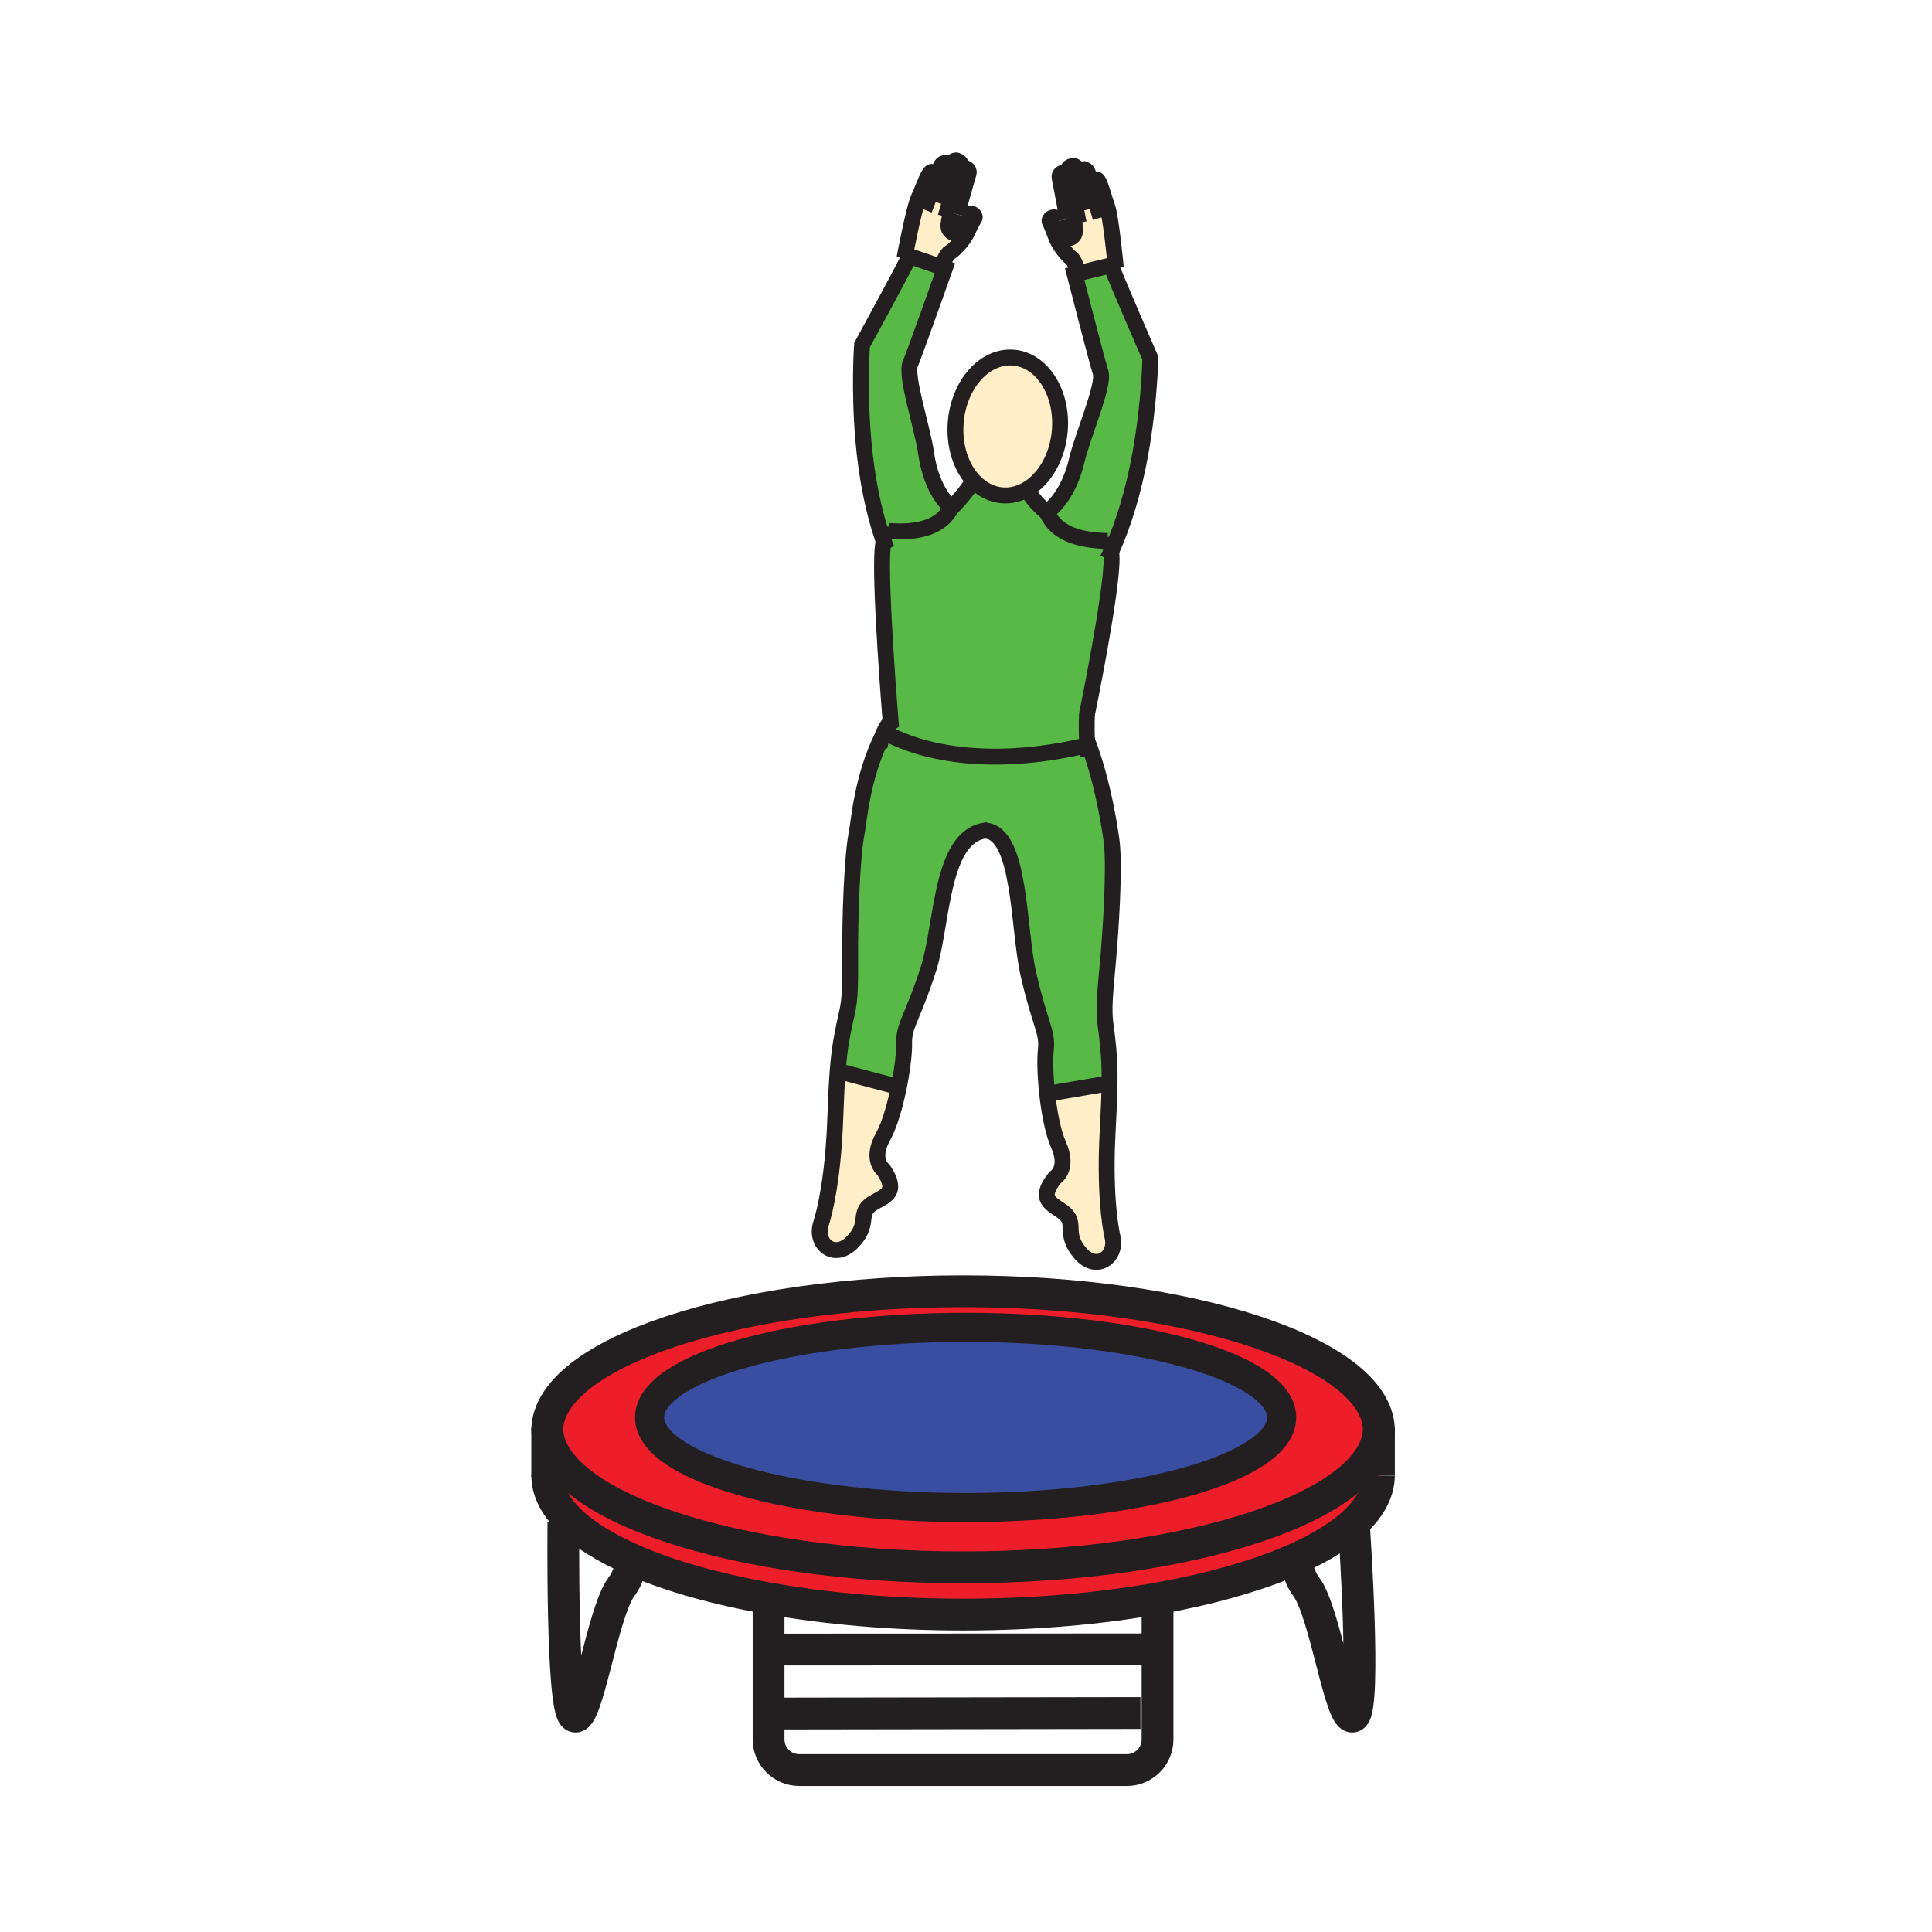
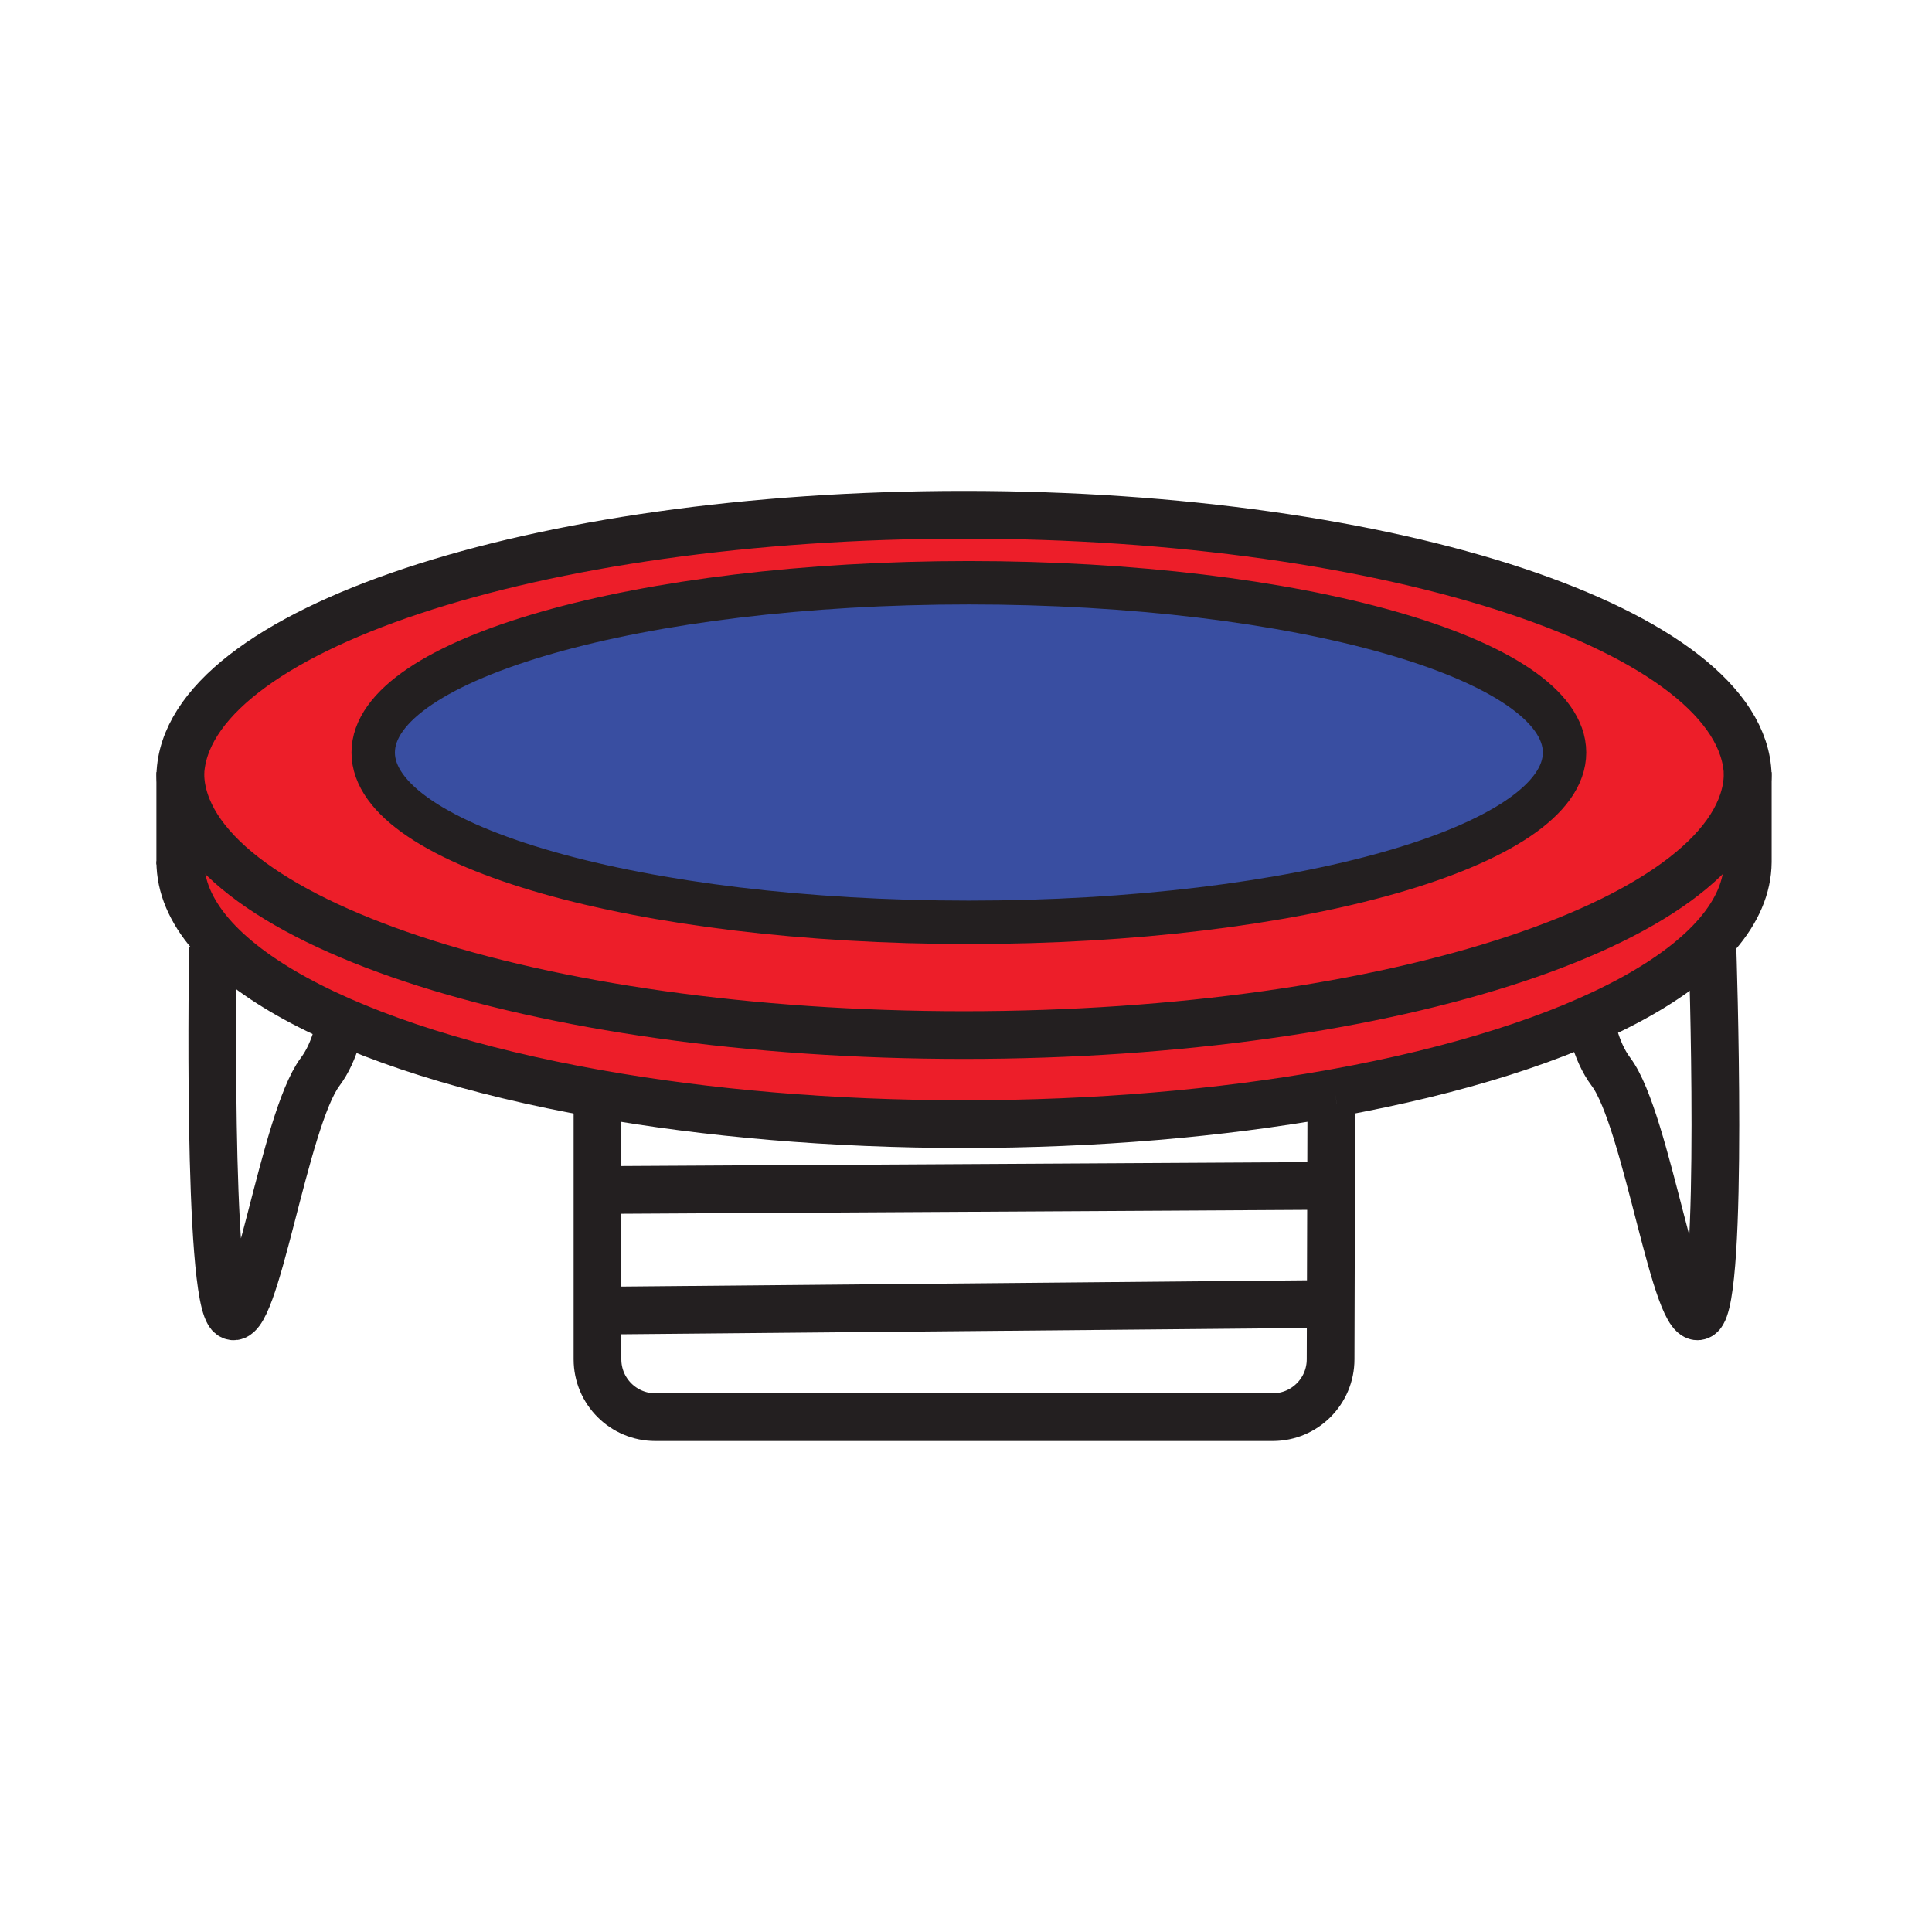
<svg xmlns="http://www.w3.org/2000/svg" width="850.394" height="850.394" viewBox="0 0 850.394 850.394" overflow="visible">
-   <path d="M452.04 215.41c-3.37 1.96-7.11 2.93-10.97 2.61-4.79-.4-9.08-2.71-12.48-6.34-5.58-5.96-8.77-15.46-7.91-25.86 1.38-16.73 12.76-29.45 25.39-28.4 12.66 1.04 21.79 15.46 20.41 32.19-.97 11.63-6.75 21.32-14.44 25.8z" fill="#ffeec8" class="aac-skin-fill" />
-   <path d="M389.36 322.24c-.07-.04-.13-.07-.18-.1 1.51-3.41 2.86-4.17 2.86-4.17s-5.03-61.83-3.52-76.68c.11-1.05.24-2.13.4-3.23.21-1.49.47-3.02.77-4.6l1.26.25c22.8 1.72 26.3-8.37 27.9-10.21 0 0 4.74-4.56 8.48-10.17l1.26-1.65c3.4 3.63 7.69 5.94 12.48 6.34 3.859.32 7.6-.65 10.97-2.61 3.24 5.89 8.63 10.02 8.63 10.02 1.42 1.97 4.021 12.34 26.87 12.68l1.27-.13c.171 1.59.28 3.14.351 4.64.07 1.11.1 2.19.12 3.25.17 14.92-10.811 68.41-10.811 68.41s-.34 5.3.011 11.8c.039.69.079 1.39.14 2.1l-1.16.08c-54.401 12.6-83.691-3.33-88.101-6.02z" fill="#58b947" />
-   <path d="M510.53 703.38c-.34.061-.681.12-1.021.18-25.54 4.551-54.68 7.12-85.6 7.12-30.93 0-60.06-2.58-85.61-7.13-23.38-4.14-43.76-9.95-59.75-16.95-12.49-5.46-22.3-11.649-28.78-18.34-5.78-5.97-8.91-12.35-8.91-18.97v-19.53c0-.16 0-.319.01-.479 1.27 33.54 82.73 60.6 183.03 60.6 100.31 0 181.78-27.06 183.05-60.6.01.16.01.319.01.479v19.71c-.07 7.59-4.24 14.86-11.83 21.57-6.939 6.14-16.74 11.82-28.86 16.84-15.269 6.32-34.209 11.62-55.739 15.5z" fill="#ed1e29" />
-   <path d="M433.77 365.57c-19.879 2.55-18.859 41.55-25.049 60.75-7.16 22.25-10.96 24.77-10.76 33.04.09 3.979-.75 11.27-2.28 18.899l-1.7-.22-25.26-6.66c.73-9.38 1.69-14.45 3.14-21.34 1.49-7.15 2.47-7.88 2.35-27-.13-19.13.78-46.53 3.03-57.24.76-3.65 2.15-23.78 11.18-41.74.3-.61.62-1.21.94-1.82 4.41 2.69 33.7 18.62 88.1 6.02l1.16-.08c-.061-.71-.101-1.41-.14-2.1h.079c7.171 18.39 10.341 40.89 10.801 44.81 1.279 10.87-.271 38.23-2.12 57.27-1.83 19.04-.92 19.87-.07 27.1.83 7 1.32 12.13 1.21 21.53l-25.76 4.38-1.71.061c-.84-7.73-1.021-15.07-.57-19.021.93-8.22-2.62-11.07-7.77-33.87-4.471-19.84-3.24-61.49-18.78-62.77-.001.001-.011-.009-.021.001zM389.69 233.46c-.3 1.58-.56 3.11-.77 4.6-4.22-12.11-7.42-27.21-8.88-44-2.03-23.21-.59-42.19-.59-42.19s15.85-28.95 20.18-37.66c.29-.58.53-1.07.71-1.45l13.98 4.77 1.6.54s-12.98 36.66-15.24 42.09c-2.25 5.43 5.41 28.33 6.93 39.17 2.51 17.93 11.24 24.17 11.24 24.17-1.6 1.84-5.1 11.93-27.9 10.21l-1.26-.25zM488.81 237.98l-1.27.13c-22.85-.34-25.45-10.71-26.87-12.68 0 0 9.25-5.43 13.36-23.06 2.489-10.67 12.17-32.79 10.42-38.4-1.78-5.61-11.42-43.29-11.42-43.29l1.649-.4 14.34-3.49c.11.3.24.66.4 1.08 3.271 8.48 16.91 39.75 16.91 39.75s-.271 19.03-4.37 41.98c-2.97 16.58-7.51 31.34-12.8 43.02-.069-1.5-.179-3.05-.349-4.64z" fill="#58b947" />
-   <path d="M393.98 478.04l1.7.22c-1.65 8.221-4.1 16.84-7.04 22.141-5.67 10.239.27 14.52.27 14.52 7.71 11.64-1.65 11.76-6.31 15.82-4.65 4.06.09 8.689-7.77 16.31-7.84 7.63-16.27.24-13.49-8.319 1.86-5.74 5.42-21.04 6.31-46.32.32-9.11.66-15.76 1.07-21.03l25.26 6.658zM489.7 544.54c1.99 8.79-7.061 15.4-14.19 7.08-7.14-8.29-2.01-12.48-6.279-16.94-4.271-4.46-13.58-5.41-4.87-16.319 0 0 6.31-3.73 1.58-14.431-2.46-5.54-4.12-14.35-5.03-22.699l1.71-.061 25.76-4.38c-.06 5.29-.32 11.94-.82 21.05-1.381 25.27.799 40.83 2.139 46.7zM412.18 78.17c.53-1.42 1-2.7 1.36-3.69.86-2.35 1.34-2.46 2.37-2.79 0 0 2.14.46 1.85 1.94-.03.17-.08.38-.14.63h.01c.77-2.36 1.67-3.48 3.16-3.66 0 0 2.45.52 2.03 1.99-.19.65-.46 1.61-.8 2.78 1.08-2.68 4.99-1.39 4.32.95-.09.31-.51 1.73-1.08 3.73-1.13 3.87-2.86 9.93-3.93 14.3-.7 2.86-1.12 4.99-.9 5.3.72 1.01 3.39-3.06 3.39-3.06.29-.6.59-1.07.92-1.44 2.25-2.63 5.029-.25 4.149.95-1.01 1.36-2.77 5.44-4.02 7.65-1.26 2.2-4.64 6.14-6.71 7.28-1.38.76-2.94 4.24-3.84 6.5l-13.98-4.77c-.18.38-.42.87-.71 1.45l-1.48-.72s4.08-21.84 6.16-26.26c.41-.89.85-1.9 1.27-2.94 1.73-4.18 3.5-8.94 4.63-8.62 2.081.61 1.821.85 1.971 2.5zM469.77 96.58c-.68-4.45-1.85-10.64-2.63-14.6-.399-2.04-.68-3.49-.75-3.81-.46-2.38 3.521-3.32 4.391-.6l-.55-2.81c-.28-1.49 2.21-1.79 2.21-1.79 1.479.31 2.26 1.51 2.819 3.94h.01c-.039-.25-.06-.47-.079-.64-.16-1.51 2.01-1.77 2.01-1.77 1 .41 1.47.57 2.109 2.98.271 1.02.62 2.33 1.021 3.79.29-1.62.07-1.88 2.189-2.29 1.16-.22 2.48 4.67 3.841 8.99.33 1.08.67 2.12 1 3.03 1.62 4.46 3.649 25.35 3.77 26.66l-1.71.21c-.16-.42-.29-.78-.4-1.08l-14.34 3.49c-.699-2.33-1.939-5.93-3.239-6.8-1.971-1.33-4.98-5.55-6.03-7.86-1.05-2.3-2.44-6.53-3.32-7.98-.78-1.27 2.21-3.39 4.21-.57.29.4.561.9.79 1.51 0 0 2.3 4.3 3.101 3.36.237-.29.017-2.45-.423-5.36z" fill="#ffeec8" class="aac-skin-fill" />
-   <path d="M425.03 584.25c76.84 0 139.121 17.75 139.121 39.65 0 21.89-62.28 39.659-139.121 39.659-76.83 0-139.11-17.77-139.11-39.659 0-21.9 62.28-39.65 139.11-39.65z" fill="#394ea1" />
-   <path d="M606.95 628.97v.311c-1.271 33.54-82.74 60.6-183.05 60.6-100.3 0-181.76-27.06-183.03-60.6v-.311c1.27-33.55 82.73-60.6 183.03-60.6 100.31 0 181.78 27.05 183.05 60.6zm-42.8-5.07c0-21.9-62.28-39.65-139.121-39.65-76.83 0-139.11 17.75-139.11 39.65 0 21.89 62.28 39.659 139.11 39.659 76.841.001 139.121-17.769 139.121-39.659z" fill="#ed1e29" />
+   <path d="M587.59 481.05c-.79.141-1.59.29-2.39.42-48.03 8.511-102.78 13.33-160.86 13.33-58.29 0-113.2-4.85-161.35-13.41C153.76 461.97 79.35 423.44 79.35 379.1h-.01v-36.82c0-.4.01-.8.02-1.19 1.91 63.35 155.63 114.5 344.97 114.5 189.35 0 343.06-51.15 344.97-114.5.01.39.021.79.021 1.19v37.15c-.371 43.95-73.811 82.14-181.731 101.62z" fill="#ed1e29" />
+   <path d="M424.33 226.58c189.35 0 343.06 51.17 344.97 114.51-1.91 63.35-155.62 114.5-344.97 114.5-189.34 0-343.06-51.15-344.97-114.5 1.91-63.34 155.63-114.51 344.97-114.51zm264.32 104.66c0-41.28-117.391-74.74-262.19-74.74-144.81 0-262.19 33.46-262.19 74.74 0 41.27 117.38 74.73 262.19 74.73 144.8 0 262.19-33.46 262.19-74.73z" fill="#ed1e29" />
+   <path d="M426.46 256.5c144.8 0 262.19 33.46 262.19 74.74 0 41.27-117.391 74.73-262.19 74.73-144.81 0-262.19-33.46-262.19-74.73 0-41.28 117.38-74.74 262.19-74.74z" fill="#394ea1" />
  <g fill="none" stroke="#231f20">
-     <path d="M240.87 628.97c-.01-.16-.01-.319-.01-.479M606.95 629.28c-1.271 33.54-82.74 60.6-183.05 60.6-100.3 0-181.76-27.06-183.03-60.6M606.96 628.49c0 .16 0 .319-.01.479" stroke-width="14" />
-     <path d="M510.53 703.38c-.34.061-.681.12-1.021.18-25.54 4.551-54.68 7.12-85.6 7.12-30.93 0-60.06-2.58-85.61-7.13-23.38-4.14-43.76-9.95-59.75-16.95-12.49-5.46-22.3-11.649-28.78-18.34-5.78-5.97-8.91-12.35-8.91-18.97M606.96 649.47c-.07 7.59-4.24 14.86-11.83 21.57-6.939 6.14-16.74 11.82-28.86 16.84-15.27 6.32-34.21 11.62-55.739 15.5" stroke-width="14" />
-     <path d="M240.86 650.03v-20.27c0-.16 0-.319.01-.479v-.311c1.27-33.55 82.73-60.6 183.03-60.6 100.31 0 181.78 27.05 183.05 60.6v.311c.01.16.01.319.01.479v19.71" stroke-width="14" />
-     <path d="M564.15 623.9c0 21.89-62.28 39.659-139.121 39.659-76.83 0-139.11-17.77-139.11-39.659 0-21.9 62.28-39.65 139.11-39.65 76.841 0 139.121 17.75 139.121 39.65z" stroke-width="12.818" />
-     <path d="M248 670s-.95 81.41 4.68 85.36c5.64 3.939 12.4-45.63 20.84-56.891 1.77-2.35 3.04-5.229 3.94-8.3M596 672s5.49 79.42-.16 83.36c-5.62 3.939-12.39-45.63-20.83-56.891-1.83-2.439-3.13-5.43-4.04-8.63M509.51 701.85v63.75c0 7.46-6.04 13.521-13.51 13.521H351.81c-7.46 0-13.51-6.061-13.51-13.521V703.54M338.86 726.07L504 726M339.42 754.24L502 754" stroke-width="14" />
-     <path d="M428.59 211.68c-5.58-5.96-8.77-15.46-7.91-25.86 1.38-16.73 12.76-29.45 25.39-28.4 12.66 1.04 21.79 15.46 20.41 32.19-.971 11.63-6.75 21.32-14.44 25.8-3.37 1.96-7.11 2.93-10.97 2.61-4.79-.4-9.08-2.71-12.48-6.34zM388.77 321.87s.14.09.41.27c.05.03.11.06.18.1 4.41 2.69 33.7 18.62 88.1 6.02" stroke-width="7" />
-     <path d="M387.11 328.6c.41-1.79.86-3.29 1.31-4.54.25-.72.5-1.36.76-1.92 1.51-3.41 2.86-4.17 2.86-4.17s-5.03-61.83-3.52-76.68c.11-1.05.24-2.13.4-3.23.21-1.49.47-3.02.77-4.6.11-.58.23-1.17.35-1.76M368.5 471.32l.22.06 25.26 6.66" stroke-width="7" />
-     <path d="M433.77 365.57c-19.879 2.55-18.859 41.55-25.049 60.75-7.16 22.25-10.96 24.77-10.76 33.04.09 3.979-.75 11.27-2.28 18.899-1.65 8.221-4.1 16.84-7.04 22.141-5.67 10.239.27 14.52.27 14.52 7.71 11.64-1.65 11.76-6.31 15.82-4.65 4.06.09 8.689-7.77 16.31-7.84 7.63-16.27.24-13.49-8.319 1.86-5.74 5.42-21.04 6.31-46.32.32-9.11.66-15.76 1.07-21.03.73-9.38 1.69-14.45 3.14-21.34 1.49-7.15 2.47-7.88 2.35-27-.13-19.13.78-46.53 3.03-57.24.76-3.65 2.15-23.78 11.18-41.74.3-.61.62-1.21.94-1.82.27-.49.53-.98.81-1.46M434.73 365.48c-.32.02-.631.05-.94.09M418.85 223.5c-1.6 1.84-5.1 11.93-27.9 10.21" stroke-width="7" />
-     <path d="M390.27 241.7c-.46-1.18-.91-2.4-1.35-3.64-4.22-12.11-7.42-27.21-8.88-44-2.03-23.21-.59-42.19-.59-42.19s15.85-28.95 20.18-37.66c.29-.58.53-1.07.71-1.45l13.98 4.77 1.6.54s-12.98 36.66-15.24 42.09c-2.25 5.43 5.41 28.33 6.93 39.17 2.51 17.93 11.24 24.17 11.24 24.17s4.74-4.56 8.48-10.17M425.26 80.05c.57-2 .99-3.42 1.08-3.73.67-2.34-3.24-3.63-4.32-.95M421.33 94.35c1.07-4.37 2.8-10.43 3.93-14.3" stroke-width="7" />
-     <path d="M424.74 95.15c-.33.37-.63.84-.92 1.44 0 0-2.67 4.07-3.39 3.06-.22-.31.2-2.44.9-5.3" stroke-width="12.818" />
-     <path d="M413.58 119.51s.28-.83.74-1.98c.9-2.26 2.46-5.74 3.84-6.5 2.07-1.14 5.45-5.08 6.71-7.28 1.25-2.21 3.01-6.29 4.02-7.65.88-1.2-1.899-3.58-4.149-.95M405.58 84.29c1.73-4.18 3.5-8.94 4.63-8.62 2.08.61 1.82.85 1.97 2.5 0 .03.01.07.01.11M398.15 113.49s4.08-21.84 6.16-26.26c.41-.89.85-1.9 1.27-2.94" stroke-width="7" />
-     <path d="M406.84 92.28s3.16-8.25 5.34-14.11c.53-1.42 1-2.7 1.36-3.69.86-2.35 1.34-2.46 2.37-2.79 0 0 2.14.46 1.85 1.94-.03.17-.08.38-.14.63-.9 3.68-4.66 15.03-4.66 15.03M417.62 74.29c0-.01.01-.02.01-.03.77-2.36 1.67-3.48 3.16-3.66 0 0 2.45.52 2.03 1.99-.19.65-.46 1.61-.8 2.78 0 0 0 .01-.01.02l-5.8 20.05M479.12 332.95c-.22-1.6-.38-3.21-.5-4.77-.061-.71-.101-1.41-.14-2.1-.351-6.5-.011-11.8-.011-11.8s10.98-53.49 10.811-68.41c-.021-1.06-.05-2.14-.12-3.25-.07-1.5-.18-3.05-.351-4.64-.05-.59-.109-1.19-.18-1.8M488.59 476.76l-.21.03-25.76 4.38" stroke-width="7" />
-     <path d="M433.45 365.54c.109 0 .22.01.319.03.011-.01.021 0 .021 0 15.54 1.28 14.31 42.93 18.78 62.77 5.149 22.8 8.699 25.65 7.77 33.87-.45 3.95-.27 11.29.57 19.021.91 8.35 2.57 17.159 5.03 22.699 4.729 10.7-1.58 14.431-1.58 14.431-8.71 10.909.6 11.859 4.87 16.319 4.27 4.46-.86 8.65 6.279 16.94 7.13 8.32 16.181 1.71 14.19-7.08-1.34-5.87-3.521-21.43-2.141-46.7.5-9.109.761-15.76.82-21.05.11-9.4-.38-14.53-1.21-21.53-.85-7.229-1.76-8.06.07-27.1 1.85-19.04 3.399-46.4 2.12-57.27-.46-3.92-3.63-26.42-10.801-44.81M460.67 225.43c1.42 1.97 4.021 12.34 26.87 12.68" stroke-width="7" />
-     <path d="M487.5 246.12c.56-1.13 1.11-2.3 1.66-3.5 5.29-11.68 9.83-26.44 12.8-43.02 4.1-22.95 4.37-41.98 4.37-41.98s-13.64-31.27-16.91-39.75c-.16-.42-.29-.78-.4-1.08l-14.34 3.49-1.649.4s9.64 37.68 11.42 43.29c1.75 5.61-7.931 27.73-10.42 38.4-4.11 17.63-13.36 23.06-13.36 23.06s-5.39-4.13-8.63-10.02c-.01-.03-.03-.05-.04-.08M467.14 81.98c-.399-2.04-.68-3.49-.75-3.81-.46-2.38 3.521-3.32 4.391-.6.01.02.01.04.02.06M469.77 96.58c-.68-4.45-1.85-10.64-2.63-14.6" stroke-width="7" />
-     <path d="M466.3 97.07c.29.4.561.9.79 1.51 0 0 2.3 4.3 3.101 3.36.239-.29.02-2.45-.421-5.36" stroke-width="12.818" />
-     <path d="M475.24 122.33s-.21-.86-.561-2.05c-.699-2.33-1.939-5.93-3.239-6.8-1.971-1.33-4.98-5.55-6.03-7.86-1.05-2.3-2.44-6.53-3.32-7.98-.78-1.27 2.21-3.39 4.21-.57M486.36 87.97c-1.36-4.32-2.681-9.21-3.841-8.99-2.119.41-1.899.67-2.189 2.29 0 .04-.01.08-.021.13M491.14 117.72s0-.02-.01-.06c-.12-1.31-2.149-22.2-3.77-26.66-.33-.91-.67-1.95-1-3.03" stroke-width="7" />
-     <path d="M484.39 95.81s-2.409-8.5-4.06-14.54c-.4-1.46-.75-2.77-1.021-3.79-.64-2.41-1.109-2.57-2.109-2.98 0 0-2.17.26-2.01 1.77.02.17.04.39.079.64.561 3.73 3.29 15.38 3.29 15.38M475.26 76.93v-.02c-.56-2.43-1.34-3.63-2.819-3.94 0 0-2.49.3-2.21 1.79l.55 2.81c1.33 6.81 4 20.56 4 20.56" stroke-width="7" />
+     <path d="M769.32 339.89c0 .4-.011.8-.021 1.2-1.91 63.35-155.62 114.5-344.97 114.5-189.34 0-343.06-51.15-344.97-114.5-.01-.4-.02-.8-.02-1.2" stroke-width="21" />
+     <path d="M587.59 481.05c-.79.141-1.59.29-2.39.42-48.03 8.511-102.78 13.33-160.86 13.33-58.29 0-113.2-4.85-161.35-13.41C153.76 461.97 79.35 423.44 79.35 379.1M769.32 379.43c-.37 43.95-73.811 82.14-181.73 101.62" stroke-width="21" />
+     <path d="M79.34 380.5v-38.22c0-.4.01-.8.02-1.19 1.91-63.34 155.63-114.51 344.97-114.51 189.35 0 343.06 51.17 344.97 114.51.01.39.021.79.021 1.19v37.15" stroke-width="21" />
+     <path d="M688.65 331.24c0 41.27-117.391 74.73-262.19 74.73-144.81 0-262.19-33.46-262.19-74.73 0-41.28 117.38-74.74 262.19-74.74 144.8 0 262.19 33.46 262.19 74.74z" stroke-width="19.107" />
+     <path d="M93.75 417s-2.73 154.56 7.89 162c10.61 7.43 23.35-85.99 39.27-107.21 3.33-4.45 5.72-9.87 7.42-15.65M753.75 417s5.25 154.57-5.37 162c-10.61 7.43-23.35-85.98-39.27-107.21-3.45-4.59-5.891-10.25-7.601-16.26M586 486l-.1 36.02-.15 52-.07 24.29c0 14.07-11.41 25.471-25.479 25.471H288.46c-14.07 0-25.47-11.4-25.47-25.471V481.34M264.05 523.8L580 522M265.1 576.88L580 574" stroke-width="21" />
  </g>
  <path fill="none" d="M0 0h850.394v850.394H0z" />
</svg>
